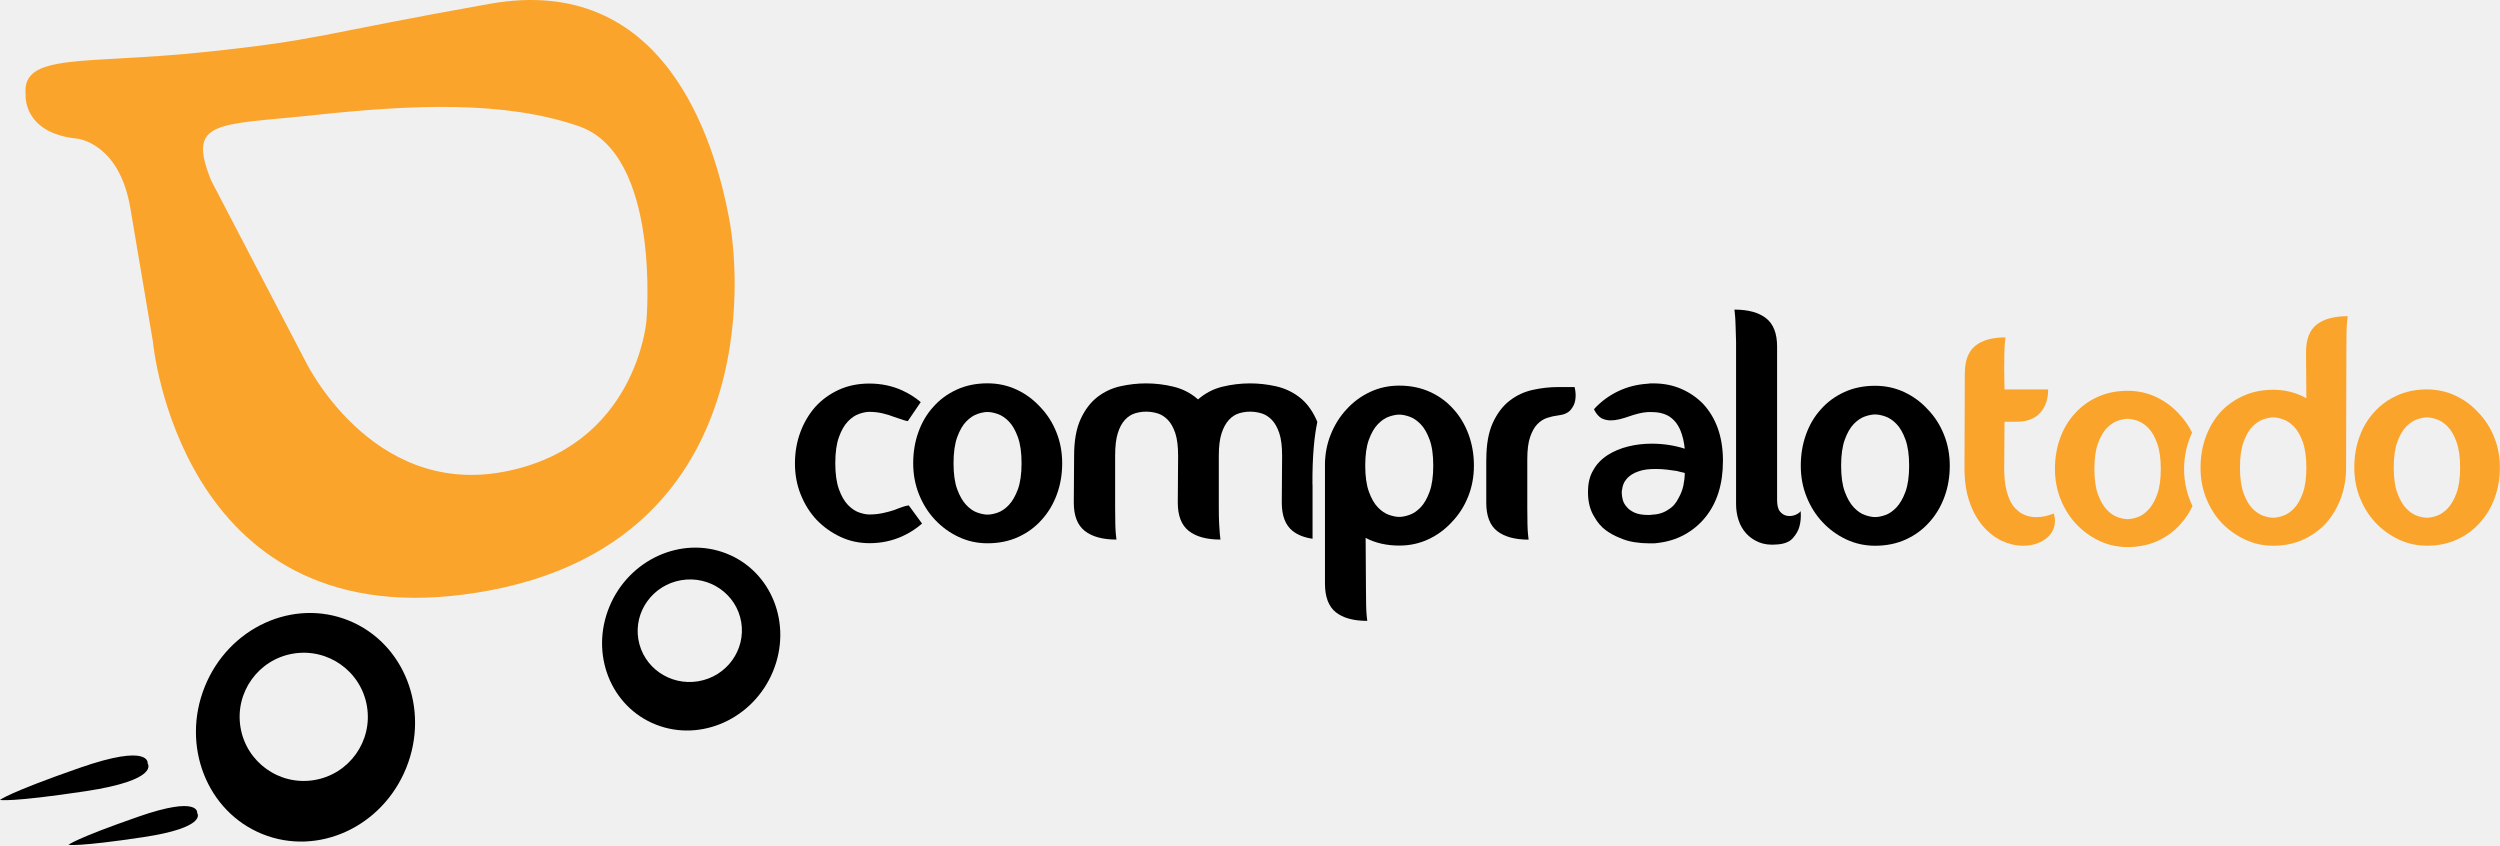
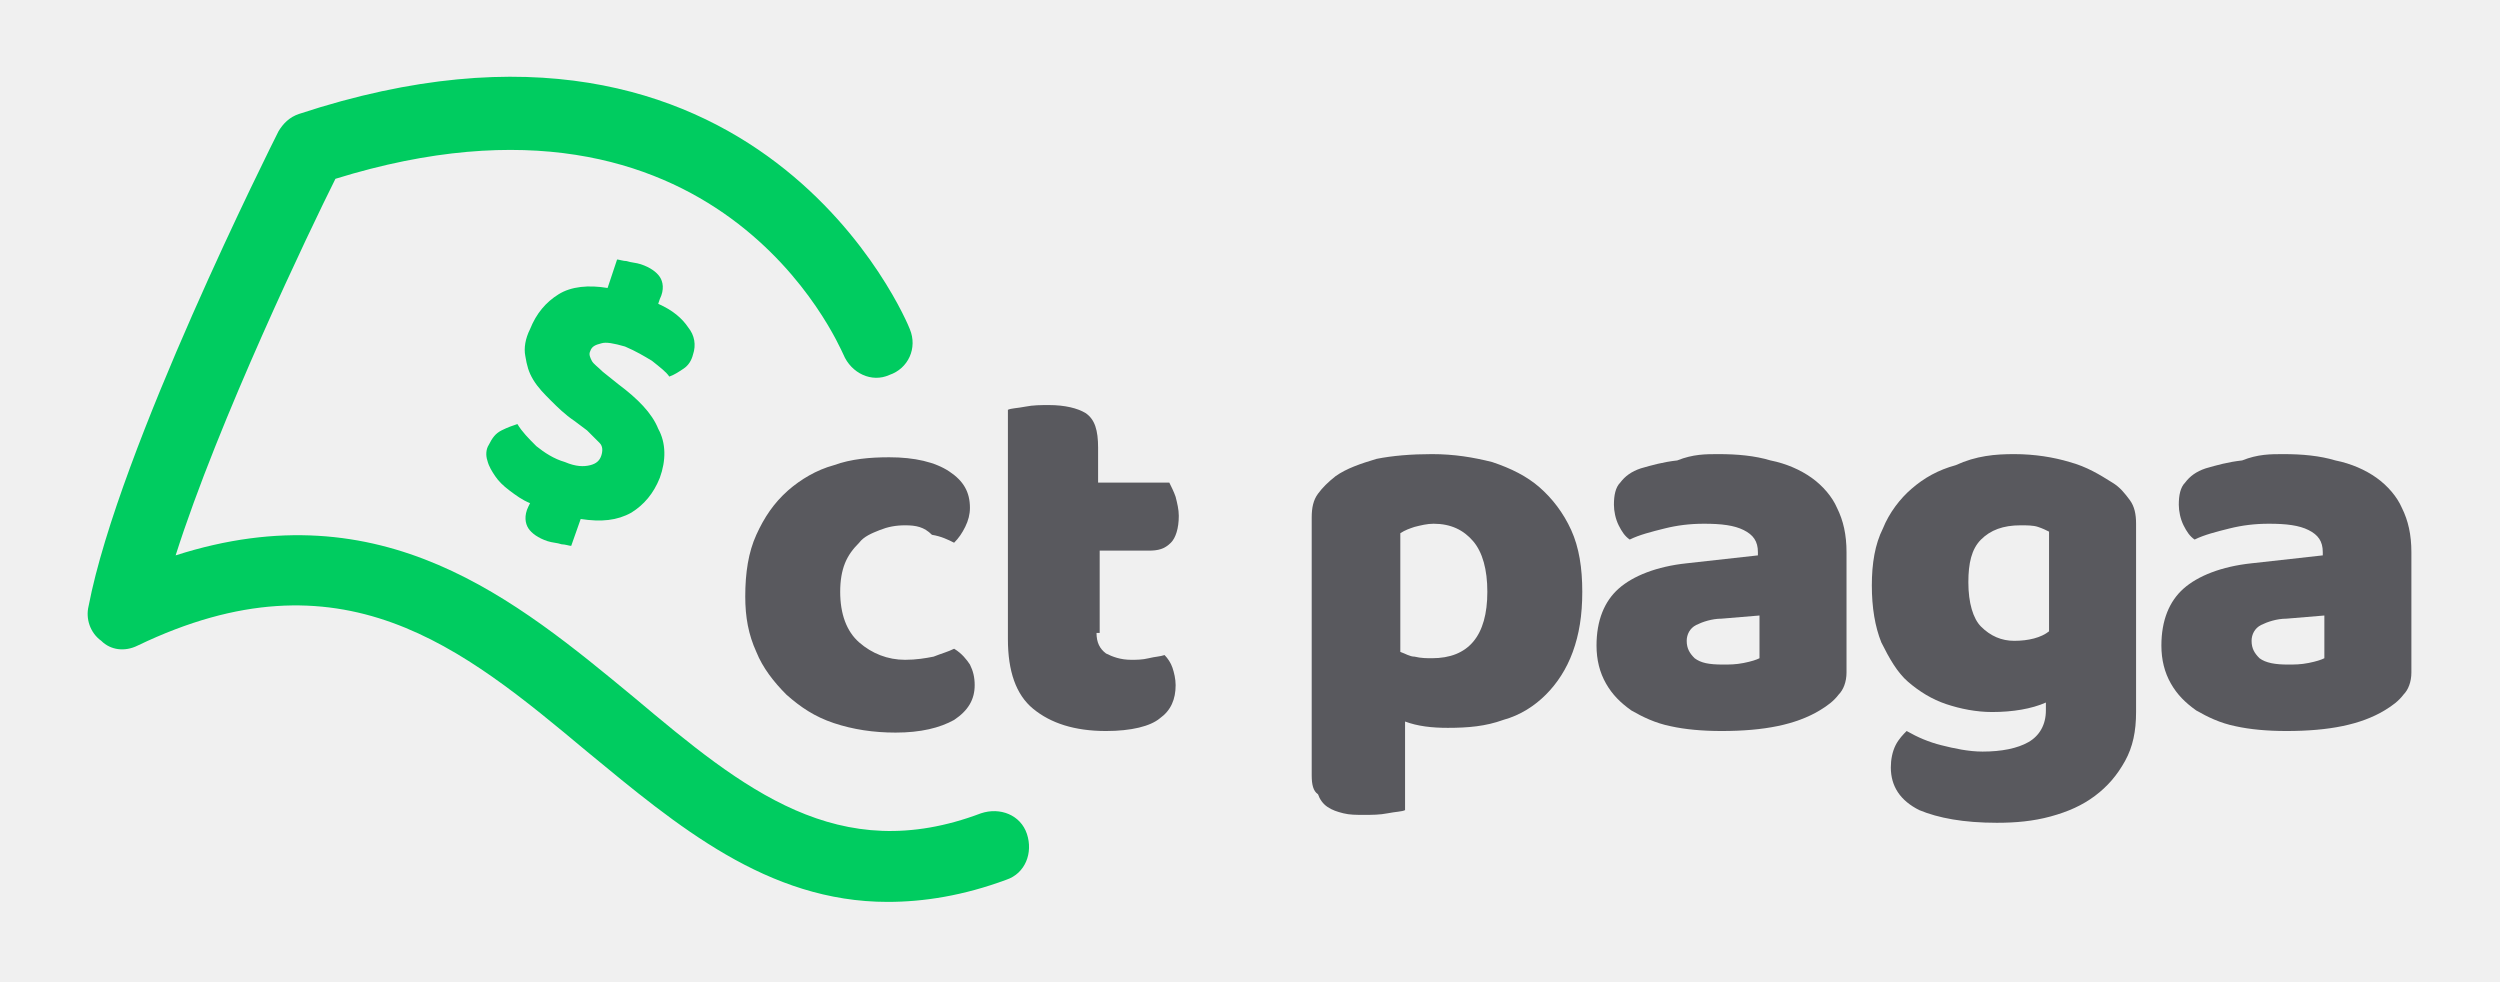
- <svg xmlns="http://www.w3.org/2000/svg" width="763" height="258" viewBox="0 0 763 258" fill="none">
-   <path d="M222.53 66.65C218.02 42.71 202.87 -8.32 149.48 1.16C96.09 10.65 98.21 12.15 62.03 15.93C25.85 19.72 6.58 15.98 7.82 28.82C7.82 28.82 6.78 40.59 23.5 42.31C23.5 42.31 36.39 43.45 39.78 63.5L46.67 104.28C46.67 104.28 54.65 192.88 141.73 181.43C228.81 169.98 227.04 90.59 222.53 66.65ZM197.29 97.95C197.29 97.95 194.24 136.45 153.58 144.02C112.92 151.58 93.07 109.96 93.07 109.96L64.47 55.14C56.87 36.38 66.28 38.29 96.27 35.09C126.25 31.89 153.92 30.7 176.62 38.5C201.84 47.17 197.29 97.95 197.29 97.95Z" fill="#FAA42C" />
-   <path d="M106.39 189.37C89.41 182.52 69.76 191.56 62.5 209.56C55.24 227.56 63.11 247.71 80.09 254.56C97.07 261.41 116.72 252.37 123.98 234.37C131.24 216.37 123.36 196.22 106.39 189.37ZM95.96 238.07C85.3 239.87 75.21 232.69 73.41 222.04C71.61 211.38 78.79 201.29 89.44 199.49C100.1 197.69 110.19 204.87 111.99 215.52C113.79 226.18 106.61 236.27 95.96 238.07Z" fill="black" />
-   <path d="M221.72 168.94C207.93 163.5 191.93 170.77 185.98 185.19C180.03 199.61 186.39 215.7 200.18 221.15C213.97 226.59 229.97 219.32 235.92 204.9C241.87 190.48 235.51 174.38 221.72 168.94ZM213.13 207.92C204.46 209.38 196.27 203.67 194.83 195.15C193.39 186.63 199.25 178.54 207.92 177.07C216.59 175.61 224.78 181.32 226.22 189.84C227.65 198.36 221.79 206.46 213.13 207.92Z" fill="black" />
-   <path d="M24.27 234.36C2.36 242 0 244.14 0 244.14C0 244.14 3.09 244.93 26.03 241.49C48.97 238.04 45.06 233 45.06 233C45.06 233 46.18 226.72 24.27 234.36Z" fill="black" />
-   <path d="M42.05 249.31C22.96 255.97 20.9 257.83 20.9 257.83C20.9 257.83 23.59 258.52 43.59 255.52C63.59 252.52 60.18 248.13 60.18 248.13C60.18 248.13 61.14 242.65 42.05 249.31Z" fill="black" />
-   <path d="M317.47 124.21C319.57 126.38 321.22 128.94 322.4 131.89C323.59 134.84 324.18 138.01 324.18 141.4C324.18 144.79 323.64 147.96 322.55 150.91C321.46 153.86 319.94 156.42 317.97 158.59C316 160.83 313.61 162.59 310.8 163.88C307.99 165.17 304.85 165.81 301.39 165.81C298.27 165.81 295.34 165.17 292.59 163.88C289.84 162.59 287.42 160.83 285.32 158.59C283.29 156.42 281.68 153.86 280.49 150.91C279.3 147.96 278.71 144.79 278.71 141.4C278.71 138.01 279.23 134.84 280.29 131.89C281.34 128.94 282.85 126.38 284.81 124.21C286.78 121.97 289.17 120.21 291.98 118.92C294.79 117.63 297.93 116.99 301.39 116.99C304.58 116.99 307.54 117.64 310.29 118.92C313.04 120.21 315.43 121.98 317.47 124.21ZM301.4 157.06C302.28 157.06 303.31 156.86 304.5 156.45C305.69 156.04 306.82 155.26 307.91 154.11C308.99 152.96 309.91 151.36 310.66 149.33C311.4 147.3 311.78 144.65 311.78 141.4C311.78 138.15 311.41 135.49 310.66 133.42C309.91 131.35 309 129.76 307.91 128.64C306.82 127.52 305.69 126.76 304.5 126.35C303.31 125.94 302.28 125.74 301.4 125.74C300.52 125.74 299.48 125.94 298.3 126.35C297.11 126.76 295.98 127.52 294.89 128.64C293.8 129.76 292.89 131.35 292.14 133.42C291.39 135.49 291.02 138.15 291.02 141.4C291.02 144.65 291.39 147.3 292.14 149.33C292.89 151.36 293.8 152.96 294.89 154.11C295.97 155.26 297.11 156.04 298.3 156.45C299.48 156.86 300.52 157.06 301.4 157.06Z" fill="black" />
-   <path d="M404.37 142.1C404.37 138.71 404.96 135.54 406.15 132.59C407.34 129.64 408.95 127.08 410.98 124.91C413.01 122.67 415.4 120.91 418.15 119.62C420.9 118.33 423.86 117.69 427.05 117.69C430.51 117.69 433.64 118.34 436.46 119.62C439.27 120.91 441.66 122.67 443.63 124.91C445.6 127.08 447.12 129.64 448.21 132.59C449.29 135.54 449.84 138.71 449.84 142.1C449.84 145.49 449.25 148.66 448.06 151.61C446.87 154.56 445.23 157.12 443.13 159.29C441.1 161.53 438.71 163.29 435.96 164.58C433.21 165.87 430.25 166.51 427.06 166.51C423.2 166.51 419.77 165.73 416.79 164.17L416.89 179.63C416.89 181.66 416.91 183.32 416.94 184.61C416.97 185.9 417.02 186.91 417.09 187.66C417.16 188.47 417.22 189.08 417.29 189.49C413.09 189.49 409.88 188.61 407.68 186.85C405.48 185.09 404.38 182.17 404.38 178.1V142.1H404.37ZM427.05 157.76C427.93 157.76 428.96 157.56 430.15 157.15C431.34 156.74 432.47 155.98 433.56 154.86C434.64 153.74 435.56 152.15 436.31 150.08C437.06 148.01 437.43 145.35 437.43 142.1C437.43 138.85 437.06 136.2 436.31 134.17C435.56 132.14 434.65 130.56 433.56 129.44C432.47 128.32 431.34 127.56 430.15 127.15C428.96 126.74 427.93 126.54 427.05 126.54C426.17 126.54 425.13 126.74 423.95 127.15C422.76 127.56 421.63 128.32 420.54 129.44C419.45 130.56 418.54 132.13 417.79 134.17C417.04 136.2 416.67 138.85 416.67 142.1C416.67 145.35 417.04 148.02 417.79 150.08C418.54 152.15 419.45 153.74 420.54 154.86C421.62 155.98 422.76 156.74 423.95 157.15C425.13 157.56 426.17 157.76 427.05 157.76Z" fill="black" />
-   <path d="M453.63 140.18C453.63 135.64 454.29 131.93 455.61 129.05C456.93 126.17 458.64 123.91 460.74 122.29C462.84 120.66 465.2 119.56 467.81 118.99C470.42 118.41 473.01 118.13 475.59 118.13H480.57C480.91 119.55 480.98 120.88 480.77 122.1C480.63 123.12 480.18 124.1 479.4 125.05C478.62 126 477.35 126.57 475.59 126.78C474.44 126.92 473.3 127.17 472.18 127.54C471.06 127.91 470.06 128.56 469.18 129.47C468.3 130.38 467.57 131.69 466.99 133.38C466.41 135.08 466.13 137.35 466.13 140.19V154.94C466.13 156.97 466.14 158.62 466.18 159.87C466.21 161.12 466.26 162.12 466.33 162.87C466.4 163.68 466.46 164.29 466.53 164.7C462.39 164.7 459.21 163.84 456.97 162.11C454.73 160.38 453.61 157.48 453.61 153.42V140.18H453.63Z" fill="black" />
-   <path d="M490.69 138.86C492.52 137.71 494.59 136.84 496.89 136.27C499.19 135.69 501.6 135.41 504.11 135.41C507.63 135.41 510.99 135.92 514.18 136.94C513.98 134.84 513.53 132.97 512.86 131.35C511.98 129.25 510.66 127.72 508.89 126.77C508.21 126.43 507.48 126.18 506.7 126.01C505.92 125.84 505.02 125.76 504.01 125.76H502.89C501.94 125.83 500.99 125.98 500.04 126.22C499.09 126.46 498.14 126.75 497.19 127.08C496.24 127.42 495.29 127.71 494.34 127.94C493.39 128.18 492.47 128.3 491.59 128.3C490.64 128.3 489.72 128.1 488.84 127.69C488.03 127.22 487.31 126.44 486.7 125.35L486.5 124.94L486.7 124.64C488.73 122.47 491.12 120.72 493.87 119.4C496.62 118.08 499.62 117.32 502.87 117.11C503.21 117.04 503.5 117.01 503.73 117.01C503.97 117.01 504.25 117.01 504.59 117.01C507.71 117.01 510.55 117.57 513.13 118.69C515.71 119.81 517.94 121.35 519.84 123.32C523.7 127.52 525.7 133.05 525.84 139.9V140.71C525.84 147.76 524.04 153.49 520.45 157.9C518.69 160.07 516.57 161.83 514.09 163.19C511.61 164.55 508.85 165.39 505.8 165.73C505.39 165.8 504.99 165.83 504.58 165.83C504.17 165.83 503.73 165.83 503.26 165.83C501.84 165.83 500.34 165.71 498.79 165.47C497.23 165.23 495.7 164.78 494.21 164.1C492.65 163.49 491.23 162.69 489.94 161.71C488.65 160.73 487.57 159.46 486.69 157.9C485.4 155.93 484.72 153.53 484.66 150.68V150.07C484.66 147.43 485.2 145.22 486.29 143.46C487.27 141.67 488.73 140.14 490.69 138.86ZM511.74 143.74C510.86 143.61 509.86 143.47 508.74 143.33C507.62 143.2 506.48 143.13 505.33 143.13C504.38 143.13 503.46 143.18 502.58 143.28C501.7 143.38 500.88 143.57 500.14 143.84C498.45 144.38 497.16 145.23 496.28 146.38C495.94 146.79 495.67 147.24 495.47 147.75C495.27 148.26 495.13 148.82 495.06 149.43C494.99 149.63 494.96 149.94 494.96 150.35C494.96 151.03 495.06 151.76 495.27 152.54C495.47 153.32 495.88 154.05 496.49 154.73C497.03 155.41 497.83 155.98 498.88 156.46C499.93 156.94 501.34 157.17 503.1 157.17C503.64 157.17 504.05 157.14 504.32 157.07C506.22 157 507.88 156.46 509.3 155.44C509.98 155.03 510.55 154.54 511.03 153.97C511.5 153.4 511.91 152.77 512.25 152.09C512.99 150.8 513.5 149.48 513.78 148.12C514.05 146.77 514.19 145.51 514.19 144.36C514.12 144.36 514.07 144.34 514.04 144.31C514 144.28 513.95 144.26 513.89 144.26C513.62 144.19 513.31 144.13 512.98 144.06C512.62 143.98 512.22 143.87 511.74 143.74Z" fill="black" />
-   <path d="M549.57 156C549.7 157.76 549.57 159.36 549.16 160.78C548.82 162 548.14 163.17 547.13 164.29C546.11 165.41 544.52 166.03 542.35 166.17C540.25 166.37 538.42 166.15 536.86 165.51C535.3 164.87 533.99 163.97 532.95 162.82C531.9 161.67 531.12 160.31 530.61 158.75C530.1 157.19 529.85 155.56 529.85 153.87V104.35C529.78 102.32 529.73 100.67 529.7 99.42C529.67 98.17 529.61 97.17 529.55 96.42C529.48 95.61 529.41 94.96 529.35 94.49C533.55 94.49 536.77 95.37 539.01 97.13C541.25 98.89 542.37 101.77 542.37 105.77V152.65C542.37 154.28 542.68 155.45 543.29 156.16C543.9 156.87 544.61 157.3 545.43 157.43C546.24 157.57 547.06 157.48 547.87 157.18C548.65 156.86 549.23 156.47 549.57 156Z" fill="black" />
-   <path d="M588.36 124.96C590.46 127.13 592.11 129.69 593.29 132.64C594.48 135.59 595.07 138.76 595.07 142.15C595.07 145.54 594.53 148.71 593.44 151.66C592.35 154.61 590.83 157.17 588.86 159.34C586.89 161.58 584.5 163.34 581.69 164.63C578.88 165.92 575.74 166.56 572.28 166.56C569.16 166.56 566.23 165.92 563.48 164.63C560.73 163.34 558.31 161.58 556.21 159.34C554.18 157.17 552.57 154.61 551.38 151.66C550.19 148.71 549.6 145.54 549.6 142.15C549.6 138.76 550.12 135.59 551.18 132.64C552.23 129.69 553.74 127.13 555.7 124.96C557.67 122.72 560.06 120.96 562.87 119.67C565.68 118.38 568.82 117.74 572.28 117.74C575.47 117.74 578.43 118.39 581.18 119.67C583.94 120.97 586.33 122.73 588.36 124.96ZM572.29 157.81C573.17 157.81 574.2 157.61 575.39 157.2C576.58 156.79 577.71 156.01 578.8 154.86C579.88 153.71 580.8 152.11 581.55 150.08C582.29 148.05 582.67 145.4 582.67 142.15C582.67 138.9 582.3 136.24 581.55 134.17C580.8 132.1 579.89 130.51 578.8 129.39C577.71 128.27 576.58 127.51 575.39 127.1C574.2 126.69 573.17 126.49 572.29 126.49C571.41 126.49 570.37 126.69 569.19 127.1C568 127.51 566.87 128.27 565.78 129.39C564.69 130.51 563.78 132.1 563.03 134.17C562.28 136.24 561.91 138.9 561.91 142.15C561.91 145.4 562.28 148.05 563.03 150.08C563.78 152.11 564.69 153.71 565.78 154.86C566.86 156.01 568 156.79 569.19 157.2C570.38 157.61 571.41 157.81 572.29 157.81Z" fill="black" />
-   <path d="M277.36 154.25C276.82 154.32 276.28 154.43 275.74 154.62C274.82 154.92 273.86 155.28 272.84 155.69C271.82 156.03 270.67 156.33 269.38 156.61C268.09 156.88 266.74 157.02 265.31 157.02C264.43 157.02 263.39 156.82 262.21 156.41C261.02 156 259.89 155.24 258.8 154.12C257.71 153 256.8 151.41 256.05 149.34C255.3 147.27 254.93 144.61 254.93 141.36C254.93 138.1 255.3 135.45 256.05 133.38C256.8 131.31 257.71 129.72 258.8 128.6C259.88 127.48 261.02 126.72 262.21 126.31C263.4 125.9 264.43 125.7 265.31 125.7C266.73 125.7 268.09 125.85 269.38 126.16C270.67 126.46 271.82 126.82 272.84 127.23C273.86 127.57 274.82 127.89 275.74 128.2C276.18 128.35 276.62 128.46 277.06 128.53L281.01 122.72C279.31 121.29 277.42 120.09 275.33 119.14C272.24 117.75 268.91 117.06 265.31 117.06C261.85 117.06 258.73 117.71 255.95 118.99C253.17 120.28 250.8 122.01 248.83 124.18C246.86 126.42 245.34 129.01 244.25 131.96C243.16 134.91 242.62 138.08 242.62 141.47C242.62 144.86 243.21 148.03 244.4 150.98C245.59 153.93 247.2 156.49 249.23 158.66C251.33 160.83 253.76 162.56 256.5 163.85C259.25 165.14 262.21 165.78 265.4 165.78C268.92 165.78 272.23 165.08 275.32 163.7C277.58 162.68 279.61 161.38 281.41 159.79L277.36 154.25Z" fill="black" />
-   <path d="M400.56 147.93C400.5 139.12 401.15 133.02 402.05 128.79C401.93 128.5 401.82 128.2 401.69 127.93C400.37 125.05 398.64 122.79 396.5 121.17C394.36 119.55 391.97 118.44 389.33 117.87C386.69 117.29 384.08 117.01 381.5 117.01C378.65 117.01 375.84 117.35 373.06 118.03C370.28 118.71 367.81 120 365.64 121.9C363.47 120 361 118.71 358.22 118.03C355.44 117.35 352.63 117.01 349.78 117.01C347.2 117.01 344.61 117.3 342 117.87C339.39 118.45 337.03 119.55 334.93 121.17C332.83 122.8 331.12 125.05 329.8 127.93C328.48 130.81 327.82 134.52 327.82 139.06L327.72 153.4C327.72 157.4 328.84 160.28 331.08 162.04C333.32 163.8 336.54 164.68 340.74 164.68C340.67 164.27 340.6 163.66 340.54 162.85C340.47 162.1 340.42 161.09 340.39 159.8C340.36 158.51 340.34 156.85 340.34 154.82V139.06C340.34 136.21 340.61 133.92 341.15 132.2C341.69 130.47 342.42 129.12 343.34 128.13C344.26 127.15 345.27 126.49 346.39 126.15C347.51 125.81 348.64 125.64 349.8 125.64C350.95 125.64 352.1 125.81 353.26 126.15C354.41 126.49 355.46 127.15 356.41 128.13C357.36 129.11 358.12 130.47 358.7 132.2C359.27 133.93 359.56 136.22 359.56 139.06L359.46 153.4C359.46 157.4 360.58 160.28 362.82 162.04C365.06 163.8 368.28 164.68 372.48 164.68C372.41 164.27 372.34 163.66 372.28 162.85C372.21 162.1 372.14 161.09 372.08 159.8C372.01 158.51 371.98 156.85 371.98 154.82V139.06C371.98 136.21 372.27 133.92 372.84 132.2C373.41 130.47 374.16 129.12 375.08 128.13C376 127.15 377.01 126.49 378.13 126.15C379.25 125.81 380.38 125.64 381.54 125.64C382.69 125.64 383.84 125.81 385 126.15C386.15 126.49 387.2 127.15 388.15 128.13C389.1 129.11 389.86 130.47 390.44 132.2C391.02 133.93 391.3 136.22 391.3 139.06L391.2 153.4C391.2 157.4 392.3 160.28 394.51 162.04C396.05 163.27 398.08 164.06 400.59 164.43V147.93H400.56Z" fill="black" />
-   <path d="M626.88 156.72C626.88 156.92 626.91 157.15 626.98 157.42C627.11 157.95 627.18 158.45 627.18 158.91C627.18 160.1 626.91 161.18 626.39 162.14C625.86 163.1 625.13 163.91 624.2 164.57C622.34 165.89 620.09 166.56 617.44 166.56C615.25 166.56 613.1 166.06 610.98 165.07C608.86 164.08 606.94 162.59 605.22 160.6C603.5 158.61 602.12 156.15 601.1 153.2C600.07 150.25 599.56 146.79 599.56 142.82L599.66 114.1C599.66 110.12 600.72 107.28 602.84 105.55C604.96 103.83 608.04 102.97 612.08 102.97C612.01 103.43 611.95 104.06 611.88 104.86C611.81 105.59 611.76 106.57 611.73 107.79C611.7 109.02 611.68 110.62 611.68 112.61L611.78 118.87H625.1C625.1 121.85 624.27 124.24 622.62 126.03C620.96 127.82 618.61 128.71 615.56 128.71H611.78L611.68 142.82C611.68 145.6 611.93 147.94 612.42 149.83C612.92 151.72 613.59 153.26 614.46 154.45C616.25 156.7 618.57 157.83 621.42 157.83C622.61 157.83 623.81 157.67 625 157.33C625.65 157.12 626.28 156.92 626.88 156.72Z" fill="#FAA42C" />
-   <path d="M716.03 142.81C716.03 146.06 715.5 149.12 714.44 152C713.38 154.88 711.89 157.42 709.97 159.6C708.05 161.72 705.71 163.41 702.96 164.67C700.21 165.93 697.15 166.56 693.77 166.56C690.72 166.56 687.86 165.93 685.17 164.67C682.49 163.41 680.12 161.72 678.06 159.6C676.07 157.48 674.5 154.98 673.34 152.1C672.18 149.22 671.6 146.12 671.6 142.81C671.6 139.5 672.11 136.4 673.14 133.52C674.17 130.64 675.64 128.1 677.56 125.92C679.48 123.8 681.82 122.11 684.57 120.85C687.32 119.59 690.38 118.96 693.76 118.96C697.47 118.96 700.85 119.82 703.9 121.54L703.8 107.53C703.8 103.56 704.89 100.72 707.08 99.03C709.27 97.34 712.41 96.5 716.52 96.5C716.45 96.9 716.39 97.49 716.32 98.29C716.25 99.02 716.2 100.01 716.17 101.27C716.14 102.53 716.12 104.15 716.12 106.14L716.03 142.81ZM693.77 158.01C694.63 158.01 695.64 157.81 696.8 157.41C697.96 157.01 699.07 156.27 700.13 155.17C701.19 154.08 702.08 152.52 702.81 150.5C703.54 148.48 703.9 145.88 703.9 142.7C703.9 139.52 703.53 136.92 702.81 134.9C702.08 132.88 701.19 131.32 700.13 130.23C699.07 129.14 697.96 128.39 696.8 127.99C695.64 127.59 694.63 127.39 693.77 127.39C692.91 127.39 691.9 127.59 690.74 127.99C689.58 128.39 688.47 129.13 687.41 130.23C686.35 131.32 685.46 132.88 684.73 134.9C684 136.92 683.64 139.52 683.64 142.7C683.64 145.88 684 148.48 684.73 150.5C685.46 152.52 686.35 154.08 687.41 155.17C688.47 156.26 689.58 157.01 690.74 157.41C691.9 157.81 692.91 158.01 693.77 158.01Z" fill="#FAA42C" />
-   <path d="M756.4 125.91C758.45 128.03 760.06 130.53 761.22 133.41C762.38 136.29 762.96 139.39 762.96 142.7C762.96 146.01 762.43 149.11 761.37 151.99C760.31 154.87 758.82 157.37 756.9 159.49C754.98 161.68 752.64 163.4 749.89 164.66C747.14 165.92 744.08 166.55 740.7 166.55C737.65 166.55 734.79 165.92 732.1 164.66C729.42 163.4 727.05 161.68 724.99 159.49C723 157.37 721.43 154.87 720.27 151.99C719.11 149.11 718.53 146.01 718.53 142.7C718.53 139.39 719.04 136.29 720.07 133.41C721.1 130.53 722.57 128.03 724.49 125.91C726.41 123.72 728.75 122 731.5 120.74C734.25 119.48 737.31 118.85 740.69 118.85C743.8 118.85 746.7 119.48 749.39 120.74C752.08 122 754.41 123.73 756.4 125.91ZM740.7 158.01C741.56 158.01 742.57 157.81 743.73 157.41C744.89 157.01 746 156.25 747.06 155.12C748.12 153.99 749.01 152.44 749.74 150.45C750.47 148.46 750.83 145.88 750.83 142.7C750.83 139.52 750.46 136.92 749.74 134.9C749.01 132.88 748.12 131.32 747.06 130.23C746 129.14 744.89 128.39 743.73 127.99C742.57 127.59 741.56 127.39 740.7 127.39C739.84 127.39 738.83 127.59 737.67 127.99C736.51 128.39 735.4 129.13 734.34 130.23C733.28 131.32 732.39 132.88 731.66 134.9C730.93 136.92 730.57 139.52 730.57 142.7C730.57 145.88 730.93 148.46 731.66 150.45C732.39 152.44 733.28 154 734.34 155.12C735.4 156.25 736.51 157.01 737.67 157.41C738.83 157.81 739.84 158.01 740.7 158.01Z" fill="#FAA42C" />
-   <path d="M666.58 143.13C666.58 139.16 667.46 135.41 669.03 132.03C667.97 129.9 666.64 128 665.04 126.33C663.05 124.14 660.72 122.42 658.03 121.16C655.35 119.9 652.45 119.27 649.33 119.27C645.95 119.27 642.89 119.9 640.14 121.16C637.39 122.42 635.06 124.14 633.13 126.33C631.21 128.45 629.73 130.95 628.71 133.83C627.68 136.71 627.17 139.81 627.17 143.12C627.17 146.43 627.75 149.53 628.91 152.41C630.07 155.29 631.64 157.79 633.63 159.91C635.68 162.1 638.05 163.82 640.74 165.08C643.42 166.34 646.29 166.97 649.34 166.97C652.72 166.97 655.78 166.34 658.53 165.08C661.28 163.82 663.61 162.1 665.54 159.91C666.99 158.31 668.19 156.5 669.15 154.46C667.5 151.04 666.58 147.19 666.58 143.13ZM658.38 150.88C657.65 152.87 656.76 154.43 655.7 155.55C654.64 156.68 653.53 157.44 652.37 157.84C651.21 158.24 650.2 158.44 649.34 158.44C648.48 158.44 647.47 158.24 646.31 157.84C645.15 157.44 644.04 156.68 642.98 155.55C641.92 154.42 641.03 152.87 640.3 150.88C639.57 148.89 639.21 146.31 639.21 143.13C639.21 139.95 639.57 137.35 640.3 135.33C641.03 133.31 641.92 131.75 642.98 130.66C644.04 129.57 645.15 128.82 646.31 128.42C647.47 128.02 648.48 127.82 649.34 127.82C650.2 127.82 651.21 128.02 652.37 128.42C653.53 128.82 654.64 129.56 655.7 130.66C656.76 131.75 657.65 133.31 658.38 135.33C659.11 137.35 659.47 139.95 659.47 143.13C659.47 146.31 659.11 148.89 658.38 150.88Z" fill="#FAA42C" />
+ <svg xmlns="http://www.w3.org/2000/svg" version="1.1" id="Capa_1" x="0px" y="0px" viewBox="0 0 158 62" style="enable-background:new 0 0 158 62;" xml:space="preserve">
+   <style type="text/css">
+ 	.st0{fill:#FFFFFF;}
+ 	.st1{fill:#59595E;}
+ 	.st2{fill:#00CC60;}
+ </style>
+   <g>
+     <g>
+       <g>
+         <path class="st0" d="M-110.2,33.3c-0.6,0-1.1,0.1-1.6,0.3c-0.5,0.2-1,0.5-1.4,0.8c-0.4,0.4-0.7,0.8-0.9,1.3     c-0.2,0.5-0.3,1.2-0.3,1.9c0,1.4,0.4,2.5,1.2,3.2c0.8,0.7,1.8,1.1,3,1.1c0.7,0,1.3-0.1,1.8-0.2c0.5-0.2,1-0.3,1.4-0.5     c0.5,0.3,0.8,0.7,1,1.1c0.2,0.4,0.3,0.8,0.3,1.4c0,0.9-0.5,1.7-1.4,2.2c-0.9,0.5-2.2,0.8-3.7,0.8c-1.5,0-2.8-0.2-4-0.6     c-1.2-0.4-2.2-1-3-1.8c-0.8-0.8-1.5-1.7-2-2.8c-0.5-1.1-0.7-2.3-0.7-3.6c0-1.5,0.2-2.9,0.7-4c0.5-1.1,1.2-2.1,2-2.8     c0.9-0.7,1.8-1.3,3-1.7c1.1-0.4,2.3-0.6,3.6-0.6c1.7,0,2.9,0.3,3.9,0.9c0.9,0.6,1.4,1.4,1.4,2.3c0,0.4-0.1,0.8-0.3,1.2     c-0.2,0.4-0.5,0.7-0.7,1c-0.4-0.2-0.9-0.4-1.4-0.5C-109,33.3-109.6,33.3-110.2,33.3z" />
+         <path class="st0" d="M-97.9,40.2c0,0.6,0.2,1,0.6,1.3c0.4,0.3,0.9,0.4,1.6,0.4c0.3,0,0.7,0,1.1-0.1c0.4-0.1,0.7-0.1,1-0.2     c0.2,0.3,0.4,0.5,0.5,0.8c0.2,0.3,0.2,0.7,0.2,1.1c0,0.9-0.3,1.6-1,2.2c-0.7,0.6-1.8,0.8-3.5,0.8c-2,0-3.6-0.5-4.7-1.4     c-1.1-0.9-1.6-2.4-1.6-4.5V25.8c0.3-0.1,0.6-0.1,1.1-0.2c0.5-0.1,1-0.1,1.5-0.1c1,0,1.8,0.2,2.4,0.5c0.6,0.4,0.8,1.1,0.8,2.3v2.2     h4.5c0.1,0.3,0.3,0.6,0.4,1c0.1,0.4,0.2,0.8,0.2,1.3c0,0.8-0.2,1.4-0.5,1.8c-0.4,0.4-0.8,0.5-1.4,0.5h-3.2V40.2z" />
+         <path class="st0" d="M-76.3,28.6c1.4,0,2.7,0.2,3.9,0.5c1.2,0.4,2.2,0.9,3.1,1.6c0.9,0.7,1.5,1.7,2,2.8c0.5,1.1,0.7,2.5,0.7,4     c0,1.5-0.2,2.8-0.6,3.9c-0.4,1.1-1,2-1.8,2.8c-0.8,0.8-1.7,1.3-2.8,1.7c-1.1,0.4-2.3,0.6-3.6,0.6c-1,0-1.9-0.2-2.8-0.5v5.8     c-0.2,0.1-0.6,0.1-1.1,0.2c-0.5,0.1-1,0.1-1.6,0.1c-0.5,0-1,0-1.4-0.1c-0.4-0.1-0.7-0.2-1-0.4c-0.3-0.2-0.5-0.5-0.6-0.8     C-84,50.4-84,50-84,49.4V32.7c0-0.6,0.1-1.1,0.4-1.5c0.3-0.4,0.6-0.8,1.1-1.1c0.7-0.5,1.6-0.8,2.7-1.1     C-78.8,28.7-77.6,28.6-76.3,28.6z M-76.2,41.9c2.4,0,3.6-1.4,3.6-4.3c0-1.5-0.3-2.6-0.9-3.3c-0.6-0.7-1.4-1.1-2.6-1.1     c-0.4,0-0.8,0.1-1.2,0.2c-0.3,0.1-0.6,0.2-0.9,0.4v7.6c0.3,0.1,0.6,0.3,0.9,0.3C-77,41.8-76.6,41.9-76.2,41.9z" />
+         <path class="st0" d="M-57.8,28.6c1.2,0,2.4,0.1,3.4,0.4c1,0.3,1.9,0.6,2.6,1.2c0.7,0.5,1.3,1.2,1.7,2c0.4,0.8,0.6,1.7,0.6,2.8     v7.8c0,0.6-0.2,1.1-0.5,1.5c-0.3,0.4-0.7,0.7-1.2,1c-1.5,0.9-3.6,1.4-6.3,1.4c-1.2,0-2.3-0.1-3.3-0.3c-1-0.2-1.8-0.6-2.5-1     c-0.7-0.5-1.2-1.1-1.6-1.8c-0.4-0.7-0.6-1.5-0.6-2.5c0-1.6,0.5-2.8,1.4-3.7c0.9-0.9,2.4-1.4,4.4-1.6l4.5-0.5v-0.2     c0-0.7-0.3-1.2-0.9-1.4c-0.6-0.3-1.4-0.4-2.5-0.4c-0.9,0-1.7,0.1-2.6,0.3c-0.8,0.2-1.6,0.4-2.3,0.7c-0.3-0.2-0.6-0.5-0.8-1     c-0.2-0.4-0.3-0.9-0.3-1.3c0-0.6,0.1-1.1,0.4-1.4c0.3-0.4,0.7-0.7,1.3-0.9c0.7-0.3,1.5-0.4,2.4-0.6     C-59.5,28.7-58.6,28.6-57.8,28.6z M-57.5,42.2c0.4,0,0.8,0,1.3-0.1c0.5-0.1,0.8-0.2,1.1-0.3V39l-2.5,0.2c-0.6,0-1.2,0.2-1.6,0.4     c-0.4,0.2-0.6,0.6-0.6,1c0,0.5,0.2,0.8,0.5,1.1C-59,42.1-58.4,42.2-57.5,42.2z" />
+         <path class="st0" d="M-38.7,28.6c1.3,0,2.5,0.2,3.6,0.5c1.1,0.3,2,0.8,2.7,1.3c0.5,0.3,0.8,0.7,1.1,1.1c0.3,0.4,0.4,0.9,0.4,1.5     v12.1c0,1.2-0.2,2.3-0.7,3.2c-0.5,0.9-1.1,1.6-1.9,2.2c-0.8,0.6-1.7,1-2.8,1.3c-1.1,0.3-2.2,0.4-3.5,0.4c-2.1,0-3.8-0.3-5-0.8     c-1.2-0.6-1.8-1.5-1.8-2.8c0-0.5,0.1-1,0.3-1.4c0.2-0.4,0.5-0.7,0.7-0.9c0.7,0.4,1.4,0.7,2.3,0.9c0.8,0.3,1.7,0.4,2.6,0.4     c1.2,0,2.2-0.2,3-0.6c0.7-0.4,1.1-1.1,1.1-2v-0.6c-0.9,0.4-2.1,0.6-3.5,0.6c-1,0-2-0.2-3-0.5c-0.9-0.3-1.8-0.8-2.5-1.5     c-0.7-0.7-1.3-1.5-1.7-2.5c-0.4-1-0.6-2.3-0.6-3.7c0-1.4,0.2-2.6,0.7-3.7c0.5-1,1.1-1.9,1.9-2.6c0.8-0.7,1.7-1.2,2.8-1.5     C-41.2,28.8-40,28.6-38.7,28.6z M-36.5,33.6c-0.2-0.1-0.4-0.2-0.7-0.3c-0.3-0.1-0.7-0.1-1.2-0.1c-1.1,0-2,0.3-2.5,1     c-0.6,0.6-0.9,1.5-0.9,2.7c0,1.3,0.3,2.3,0.9,2.9c0.6,0.6,1.3,0.9,2.2,0.9c0.9,0,1.7-0.2,2.3-0.7V33.6z" />
+         <path class="st0" d="M-21.3,28.6c1.2,0,2.4,0.1,3.4,0.4c1,0.3,1.9,0.6,2.6,1.2c0.7,0.5,1.3,1.2,1.7,2c0.4,0.8,0.6,1.7,0.6,2.8     v7.8c0,0.6-0.2,1.1-0.5,1.5c-0.3,0.4-0.7,0.7-1.2,1c-1.5,0.9-3.6,1.4-6.3,1.4c-1.2,0-2.3-0.1-3.3-0.3c-1-0.2-1.8-0.6-2.5-1     c-0.7-0.5-1.2-1.1-1.6-1.8c-0.4-0.7-0.6-1.5-0.6-2.5c0-1.6,0.5-2.8,1.4-3.7c0.9-0.9,2.4-1.4,4.4-1.6l4.5-0.5v-0.2     c0-0.7-0.3-1.2-0.9-1.4c-0.6-0.3-1.4-0.4-2.5-0.4c-0.9,0-1.7,0.1-2.6,0.3c-0.8,0.2-1.6,0.4-2.3,0.7c-0.3-0.2-0.6-0.5-0.8-1     c-0.2-0.4-0.3-0.9-0.3-1.3c0-0.6,0.1-1.1,0.4-1.4c0.3-0.4,0.7-0.7,1.3-0.9c0.7-0.3,1.5-0.4,2.4-0.6C-23,28.7-22.1,28.6-21.3,28.6     z M-21,42.2c0.4,0,0.8,0,1.3-0.1c0.5-0.1,0.8-0.2,1.1-0.3V39l-2.5,0.2c-0.6,0-1.2,0.2-1.6,0.4c-0.4,0.2-0.6,0.6-0.6,1     c0,0.5,0.2,0.8,0.5,1.1C-22.5,42.1-21.9,42.2-21,42.2z" />
+       </g>
+     </g>
+     <g>
+       <g>
+         <g>
+           <path class="st0" d="M-111.4,57.6c-7.7,0-13.6-4.9-19.3-9.7c-8.1-6.7-15.8-13.1-29-6.8c-0.8,0.4-1.7,0.3-2.4-0.3      c-0.7-0.5-1-1.4-0.8-2.2C-161,28.5-151.1,8.8-150.7,8c0.3-0.5,0.7-0.9,1.3-1.1c29.7-9.8,39.3,13.6,39.4,13.9      c0.5,1.2-0.1,2.5-1.3,3c-1.2,0.5-2.5-0.1-3-1.3c-0.3-0.8-8-19.1-32.8-11.5c-1.6,3.3-7.6,15.6-10.3,24.3      c13.3-4.3,21.9,2.8,29.6,9.2c7.1,5.9,13.2,11,22.4,7.4c1.2-0.5,2.5,0.1,3,1.3c0.5,1.2-0.1,2.5-1.3,3      C-106.5,57.1-109,57.6-111.4,57.6z" />
+         </g>
+       </g>
+       <g>
+         <path class="st0" d="M-131.6,26.5c-0.6-0.5-1.1-0.9-1.5-1.3c-0.4-0.4-0.8-0.9-1.1-1.3c-0.3-0.5-0.4-1-0.5-1.5     c-0.1-0.5,0-1.1,0.3-1.8c0.4-1,1-1.7,1.8-2.2c0.9-0.5,1.9-0.6,3.2-0.5l0.6-1.8c0.1,0,0.4,0.1,0.7,0.1c0.3,0.1,0.6,0.1,0.9,0.2     c0.6,0.2,1,0.5,1.2,0.8c0.3,0.3,0.3,0.8,0,1.4l-0.1,0.3c0.9,0.4,1.5,0.9,2,1.5c0.4,0.6,0.5,1.1,0.3,1.8c-0.1,0.4-0.3,0.7-0.6,0.9     c-0.3,0.2-0.6,0.4-0.9,0.5c-0.2-0.3-0.6-0.7-1.1-1c-0.5-0.4-1.1-0.6-1.7-0.9c-0.7-0.2-1.2-0.3-1.6-0.2c-0.4,0.1-0.6,0.3-0.7,0.5     c-0.1,0.2,0,0.4,0.1,0.6c0.1,0.2,0.4,0.4,0.7,0.7l1,0.8c1.2,0.9,2.1,1.9,2.6,2.8c0.5,1,0.5,2,0.1,3.2c-0.4,1-1,1.7-1.9,2.2     c-0.9,0.5-2,0.6-3.3,0.4l-0.6,1.8c-0.1,0-0.4-0.1-0.7-0.1c-0.3-0.1-0.6-0.1-0.9-0.2c-0.6-0.2-1-0.5-1.2-0.8     c-0.3-0.3-0.3-0.8,0-1.4l0.1-0.2c-0.5-0.2-1-0.5-1.3-0.8c-0.4-0.3-0.7-0.6-0.9-0.9c-0.2-0.3-0.4-0.7-0.5-1     c-0.1-0.3-0.1-0.7,0.1-1c0.2-0.4,0.4-0.7,0.8-1c0.4-0.2,0.7-0.3,1.1-0.4c0.3,0.5,0.7,0.9,1.2,1.4c0.5,0.5,1.1,0.8,1.8,1.1     c0.7,0.3,1.3,0.3,1.6,0.2c0.4-0.1,0.6-0.3,0.7-0.6c0.1-0.3,0.1-0.6-0.1-0.8c-0.2-0.2-0.5-0.5-0.8-0.8L-131.6,26.5z" />
+       </g>
+     </g>
+   </g>
+   <g>
+     <g>
+       <path class="st1" d="M57.2,33.2c-0.6,0-1.1,0.1-1.6,0.3c-0.5,0.2-1,0.4-1.3,0.8c-0.4,0.4-0.7,0.8-0.9,1.3    c-0.2,0.5-0.3,1.1-0.3,1.8c0,1.4,0.4,2.5,1.2,3.2c0.8,0.7,1.8,1.1,2.9,1.1c0.7,0,1.3-0.1,1.8-0.2c0.5-0.2,0.9-0.3,1.3-0.5    c0.5,0.3,0.8,0.7,1,1c0.2,0.4,0.3,0.8,0.3,1.3c0,0.9-0.4,1.6-1.3,2.2c-0.9,0.5-2.1,0.8-3.7,0.8c-1.4,0-2.7-0.2-3.9-0.6    c-1.2-0.4-2.1-1-3-1.8c-0.8-0.8-1.5-1.7-1.9-2.7c-0.5-1.1-0.7-2.2-0.7-3.5c0-1.5,0.2-2.8,0.7-3.9c0.5-1.1,1.1-2,2-2.8    c0.8-0.7,1.8-1.3,2.9-1.6c1.1-0.4,2.3-0.5,3.5-0.5c1.6,0,2.9,0.3,3.8,0.9c0.9,0.6,1.3,1.3,1.3,2.3c0,0.4-0.1,0.8-0.3,1.2    c-0.2,0.4-0.4,0.7-0.7,1c-0.4-0.2-0.8-0.4-1.4-0.5C58.4,33.3,57.9,33.2,57.2,33.2z" />
+       <path class="st1" d="M69.3,40c0,0.6,0.2,1,0.6,1.3c0.4,0.2,0.9,0.4,1.6,0.4c0.3,0,0.7,0,1.1-0.1c0.4-0.1,0.7-0.1,1-0.2    c0.2,0.2,0.4,0.5,0.5,0.8c0.1,0.3,0.2,0.7,0.2,1.1c0,0.9-0.3,1.6-1,2.1c-0.6,0.5-1.8,0.8-3.4,0.8c-2,0-3.5-0.5-4.6-1.4    c-1.1-0.9-1.6-2.4-1.6-4.4V25.9c0.2-0.1,0.6-0.1,1.1-0.2c0.5-0.1,1-0.1,1.5-0.1c1,0,1.8,0.2,2.3,0.5c0.6,0.4,0.8,1.1,0.8,2.2v2.2    h4.5c0.1,0.2,0.3,0.6,0.4,0.9c0.1,0.4,0.2,0.8,0.2,1.2c0,0.8-0.2,1.4-0.5,1.7c-0.4,0.4-0.8,0.5-1.4,0.5h-3.1V40z" />
+       <path class="st1" d="M90.5,28.7c1.4,0,2.6,0.2,3.8,0.5c1.2,0.4,2.2,0.9,3,1.6c0.8,0.7,1.5,1.6,2,2.7c0.5,1.1,0.7,2.4,0.7,3.9    c0,1.5-0.2,2.7-0.6,3.8c-0.4,1.1-1,2-1.7,2.7c-0.7,0.7-1.6,1.3-2.7,1.6c-1.1,0.4-2.2,0.5-3.5,0.5c-1,0-1.9-0.1-2.7-0.4v5.6    c-0.2,0.1-0.6,0.1-1.1,0.2c-0.5,0.1-1,0.1-1.5,0.1c-0.5,0-0.9,0-1.3-0.1c-0.4-0.1-0.7-0.2-1-0.4c-0.3-0.2-0.5-0.5-0.6-0.8    C83,50,82.9,49.6,82.9,49V32.7c0-0.6,0.1-1.1,0.4-1.5c0.3-0.4,0.6-0.7,1.1-1.1c0.7-0.5,1.6-0.8,2.6-1.1    C88,28.8,89.2,28.7,90.5,28.7z M90.5,41.6c2.3,0,3.5-1.4,3.5-4.2c0-1.4-0.3-2.5-0.9-3.2c-0.6-0.7-1.4-1.1-2.5-1.1    c-0.4,0-0.8,0.1-1.2,0.2c-0.3,0.1-0.6,0.2-0.9,0.4v7.5c0.3,0.1,0.6,0.3,0.9,0.3C89.8,41.6,90.2,41.6,90.5,41.6z" />
+       <path class="st1" d="M108.6,28.7c1.2,0,2.3,0.1,3.3,0.4c1,0.2,1.9,0.6,2.6,1.1c0.7,0.5,1.3,1.2,1.6,1.9c0.4,0.8,0.6,1.7,0.6,2.8    v7.6c0,0.6-0.2,1.1-0.5,1.4c-0.3,0.4-0.7,0.7-1.2,1c-1.5,0.9-3.5,1.3-6.2,1.3c-1.2,0-2.3-0.1-3.2-0.3c-1-0.2-1.8-0.6-2.5-1    c-0.7-0.5-1.2-1-1.6-1.7c-0.4-0.7-0.6-1.5-0.6-2.4c0-1.6,0.5-2.8,1.4-3.6c0.9-0.8,2.4-1.4,4.3-1.6l4.5-0.5v-0.2    c0-0.7-0.3-1.1-0.9-1.4c-0.6-0.3-1.4-0.4-2.5-0.4c-0.9,0-1.7,0.1-2.5,0.3c-0.8,0.2-1.6,0.4-2.2,0.7c-0.3-0.2-0.5-0.5-0.7-0.9    c-0.2-0.4-0.3-0.9-0.3-1.3c0-0.6,0.1-1.1,0.4-1.4c0.3-0.4,0.7-0.7,1.3-0.9c0.7-0.2,1.4-0.4,2.3-0.5    C107,28.7,107.8,28.7,108.6,28.7z M108.9,42c0.4,0,0.8,0,1.3-0.1c0.5-0.1,0.8-0.2,1-0.3v-2.7l-2.4,0.2c-0.6,0-1.2,0.2-1.6,0.4    c-0.4,0.2-0.6,0.6-0.6,1c0,0.5,0.2,0.8,0.5,1.1C107.5,41.9,108,42,108.9,42z" />
+       <path class="st1" d="M127.3,28.7c1.3,0,2.5,0.2,3.5,0.5c1.1,0.3,1.9,0.8,2.7,1.3c0.5,0.3,0.8,0.7,1.1,1.1c0.3,0.4,0.4,0.9,0.4,1.5    v11.9c0,1.2-0.2,2.2-0.7,3.1c-0.5,0.9-1.1,1.6-1.9,2.2c-0.8,0.6-1.7,1-2.8,1.3c-1.1,0.3-2.2,0.4-3.4,0.4c-2.1,0-3.7-0.3-4.9-0.8    c-1.2-0.6-1.8-1.5-1.8-2.7c0-0.5,0.1-1,0.3-1.4c0.2-0.4,0.5-0.7,0.7-0.9c0.7,0.4,1.4,0.7,2.2,0.9c0.8,0.2,1.7,0.4,2.6,0.4    c1.2,0,2.2-0.2,2.9-0.6c0.7-0.4,1.1-1.1,1.1-2v-0.5c-0.9,0.4-2.1,0.6-3.4,0.6c-1,0-2-0.2-2.9-0.5c-0.9-0.3-1.7-0.8-2.4-1.4    c-0.7-0.6-1.2-1.5-1.7-2.5c-0.4-1-0.6-2.2-0.6-3.6c0-1.4,0.2-2.6,0.7-3.6c0.4-1,1.1-1.9,1.8-2.5c0.8-0.7,1.7-1.2,2.8-1.5    C124.9,28.8,126.1,28.7,127.3,28.7z M129.5,33.6c-0.2-0.1-0.4-0.2-0.7-0.3c-0.3-0.1-0.7-0.1-1.1-0.1c-1.1,0-1.9,0.3-2.5,0.9    c-0.6,0.6-0.8,1.5-0.8,2.7c0,1.3,0.3,2.3,0.8,2.8c0.6,0.6,1.3,0.9,2.1,0.9c0.9,0,1.7-0.2,2.2-0.6V33.6z" />
+       <path class="st1" d="M144.3,28.7c1.2,0,2.3,0.1,3.3,0.4c1,0.2,1.9,0.6,2.6,1.1c0.7,0.5,1.3,1.2,1.6,1.9c0.4,0.8,0.6,1.7,0.6,2.8    v7.6c0,0.6-0.2,1.1-0.5,1.4c-0.3,0.4-0.7,0.7-1.2,1c-1.5,0.9-3.5,1.3-6.2,1.3c-1.2,0-2.3-0.1-3.2-0.3c-1-0.2-1.8-0.6-2.5-1    c-0.7-0.5-1.2-1-1.6-1.7c-0.4-0.7-0.6-1.5-0.6-2.4c0-1.6,0.5-2.8,1.4-3.6c0.9-0.8,2.4-1.4,4.3-1.6l4.5-0.5v-0.2    c0-0.7-0.3-1.1-0.9-1.4c-0.6-0.3-1.4-0.4-2.5-0.4c-0.9,0-1.7,0.1-2.5,0.3c-0.8,0.2-1.6,0.4-2.2,0.7c-0.3-0.2-0.5-0.5-0.7-0.9    c-0.2-0.4-0.3-0.9-0.3-1.3c0-0.6,0.1-1.1,0.4-1.4c0.3-0.4,0.7-0.7,1.3-0.9c0.7-0.2,1.4-0.4,2.3-0.5    C142.7,28.7,143.5,28.7,144.3,28.7z M144.6,42c0.4,0,0.8,0,1.3-0.1c0.5-0.1,0.8-0.2,1-0.3v-2.7l-2.4,0.2c-0.6,0-1.2,0.2-1.6,0.4    c-0.4,0.2-0.6,0.6-0.6,1c0,0.5,0.2,0.8,0.5,1.1C143.2,41.9,143.8,42,144.6,42z" />
+     </g>
+     <g>
+       <g>
+         <g>
+           <path class="st2" d="M56.1,57c-7.6,0-13.3-4.8-19-9.5c-7.9-6.6-15.5-12.9-28.4-6.7c-0.8,0.4-1.7,0.3-2.3-0.3      c-0.7-0.5-1-1.4-0.8-2.2c1.9-9.9,11.6-29.2,12-30c0.3-0.5,0.7-0.9,1.3-1.1c29.1-9.6,38.5,13.3,38.6,13.6      c0.5,1.2-0.1,2.5-1.3,2.9c-1.1,0.5-2.4-0.1-2.9-1.3C53,21.8,45.4,3.8,21.2,11.3c-1.6,3.2-7.4,15.3-10.1,23.8      c13.1-4.2,21.5,2.8,29,9c6.9,5.8,12.9,10.7,21.9,7.3c1.2-0.4,2.5,0.1,2.9,1.3c0.4,1.2-0.1,2.5-1.3,2.9      C60.9,56.6,58.4,57,56.1,57z" />
+         </g>
+       </g>
+       <g>
+         <path class="st2" d="M36.3,26.6c-0.6-0.4-1.1-0.9-1.5-1.3c-0.4-0.4-0.8-0.8-1.1-1.3c-0.3-0.5-0.4-0.9-0.5-1.5     c-0.1-0.5,0-1.1,0.3-1.7c0.4-1,1-1.7,1.8-2.2c0.8-0.5,1.9-0.6,3.1-0.4l0.6-1.8c0.1,0,0.4,0.1,0.6,0.1c0.3,0.1,0.6,0.1,0.9,0.2     c0.6,0.2,1,0.5,1.2,0.8c0.2,0.3,0.3,0.8,0,1.4l-0.1,0.3c0.9,0.4,1.5,0.9,1.9,1.5c0.4,0.5,0.5,1.1,0.3,1.7     c-0.1,0.4-0.3,0.7-0.6,0.9c-0.3,0.2-0.6,0.4-0.9,0.5c-0.2-0.3-0.6-0.6-1.1-1c-0.5-0.3-1-0.6-1.7-0.9c-0.7-0.2-1.2-0.3-1.5-0.2     c-0.4,0.1-0.6,0.2-0.7,0.5c-0.1,0.2,0,0.4,0.1,0.6c0.1,0.2,0.4,0.4,0.7,0.7l1,0.8c1.2,0.9,2.1,1.8,2.5,2.8c0.5,0.9,0.5,2,0.1,3.1     c-0.4,1-1,1.7-1.8,2.2c-0.9,0.5-1.9,0.6-3.2,0.4l-0.6,1.7c-0.1,0-0.4-0.1-0.6-0.1c-0.3-0.1-0.6-0.1-0.9-0.2     c-0.6-0.2-1-0.5-1.2-0.8c-0.2-0.3-0.3-0.8,0-1.4l0.1-0.2c-0.5-0.2-0.9-0.5-1.3-0.8c-0.4-0.3-0.7-0.6-0.9-0.9     c-0.2-0.3-0.4-0.6-0.5-1c-0.1-0.3-0.1-0.7,0.1-1c0.2-0.4,0.4-0.7,0.8-0.9c0.4-0.2,0.7-0.3,1-0.4c0.3,0.5,0.7,0.9,1.2,1.4     c0.5,0.4,1.1,0.8,1.8,1c0.7,0.3,1.2,0.3,1.6,0.2c0.4-0.1,0.6-0.3,0.7-0.6c0.1-0.3,0.1-0.6-0.1-0.8c-0.2-0.2-0.5-0.5-0.8-0.8     L36.3,26.6z" />
+       </g>
+     </g>
+   </g>
</svg>
